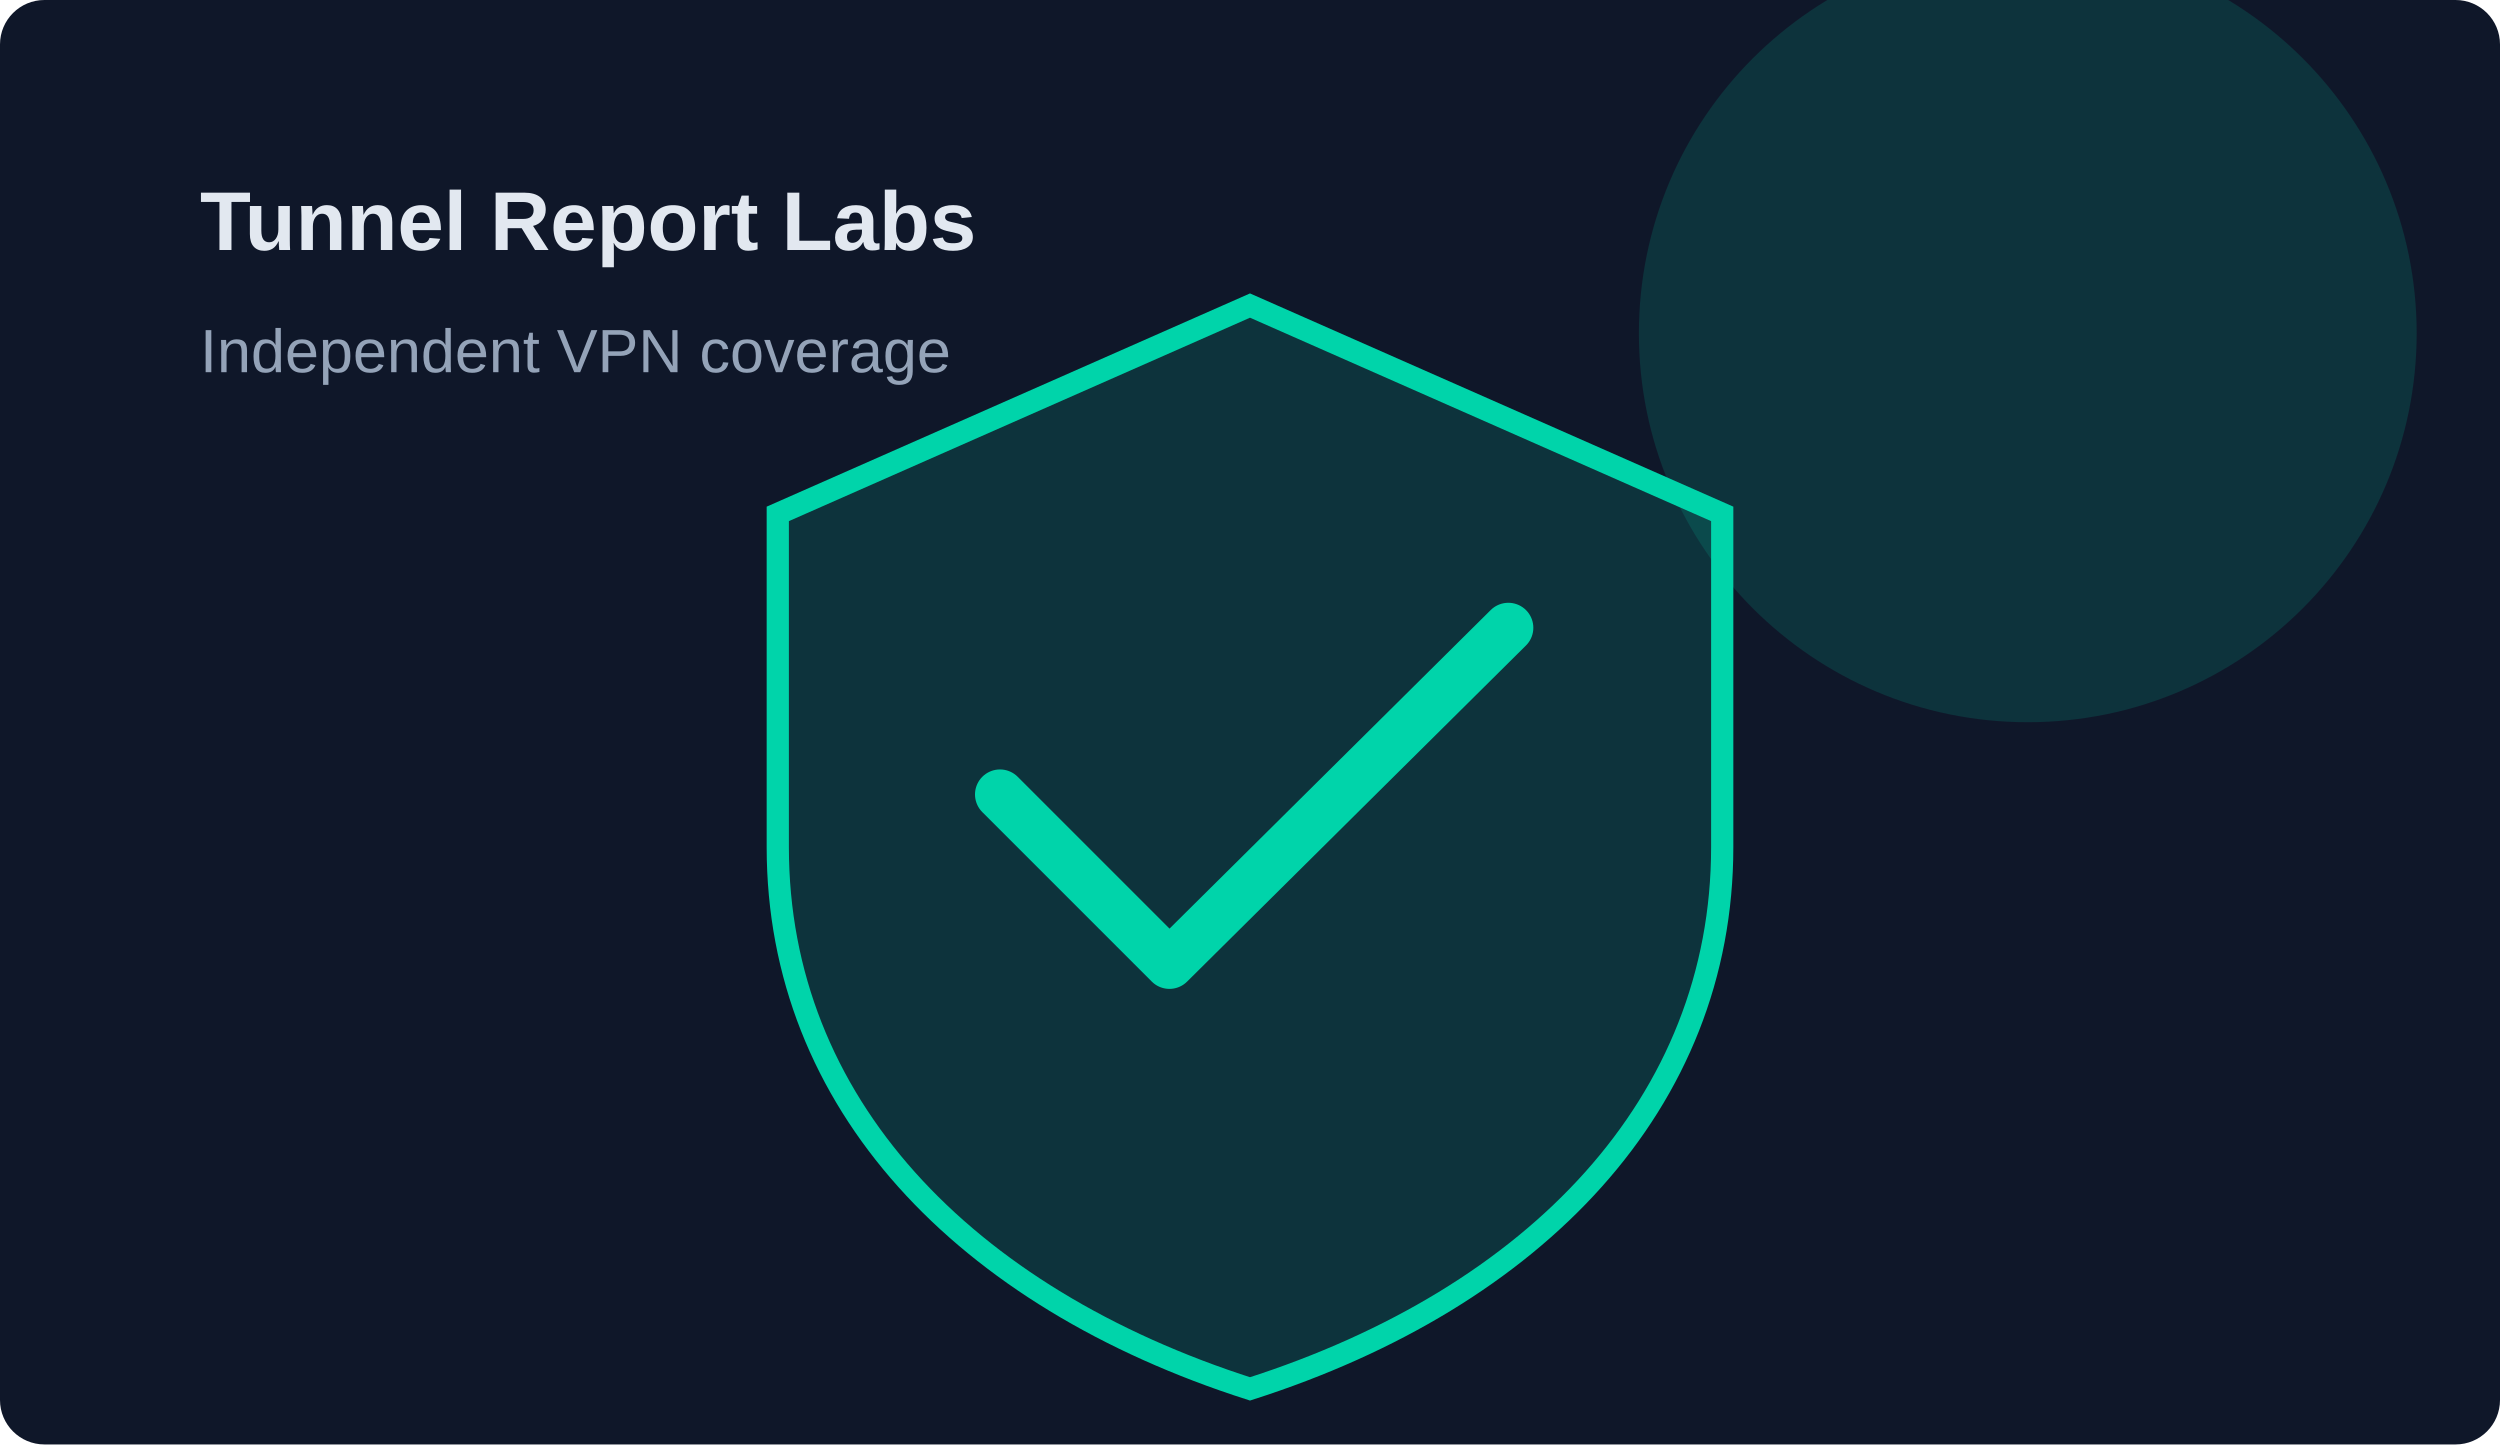
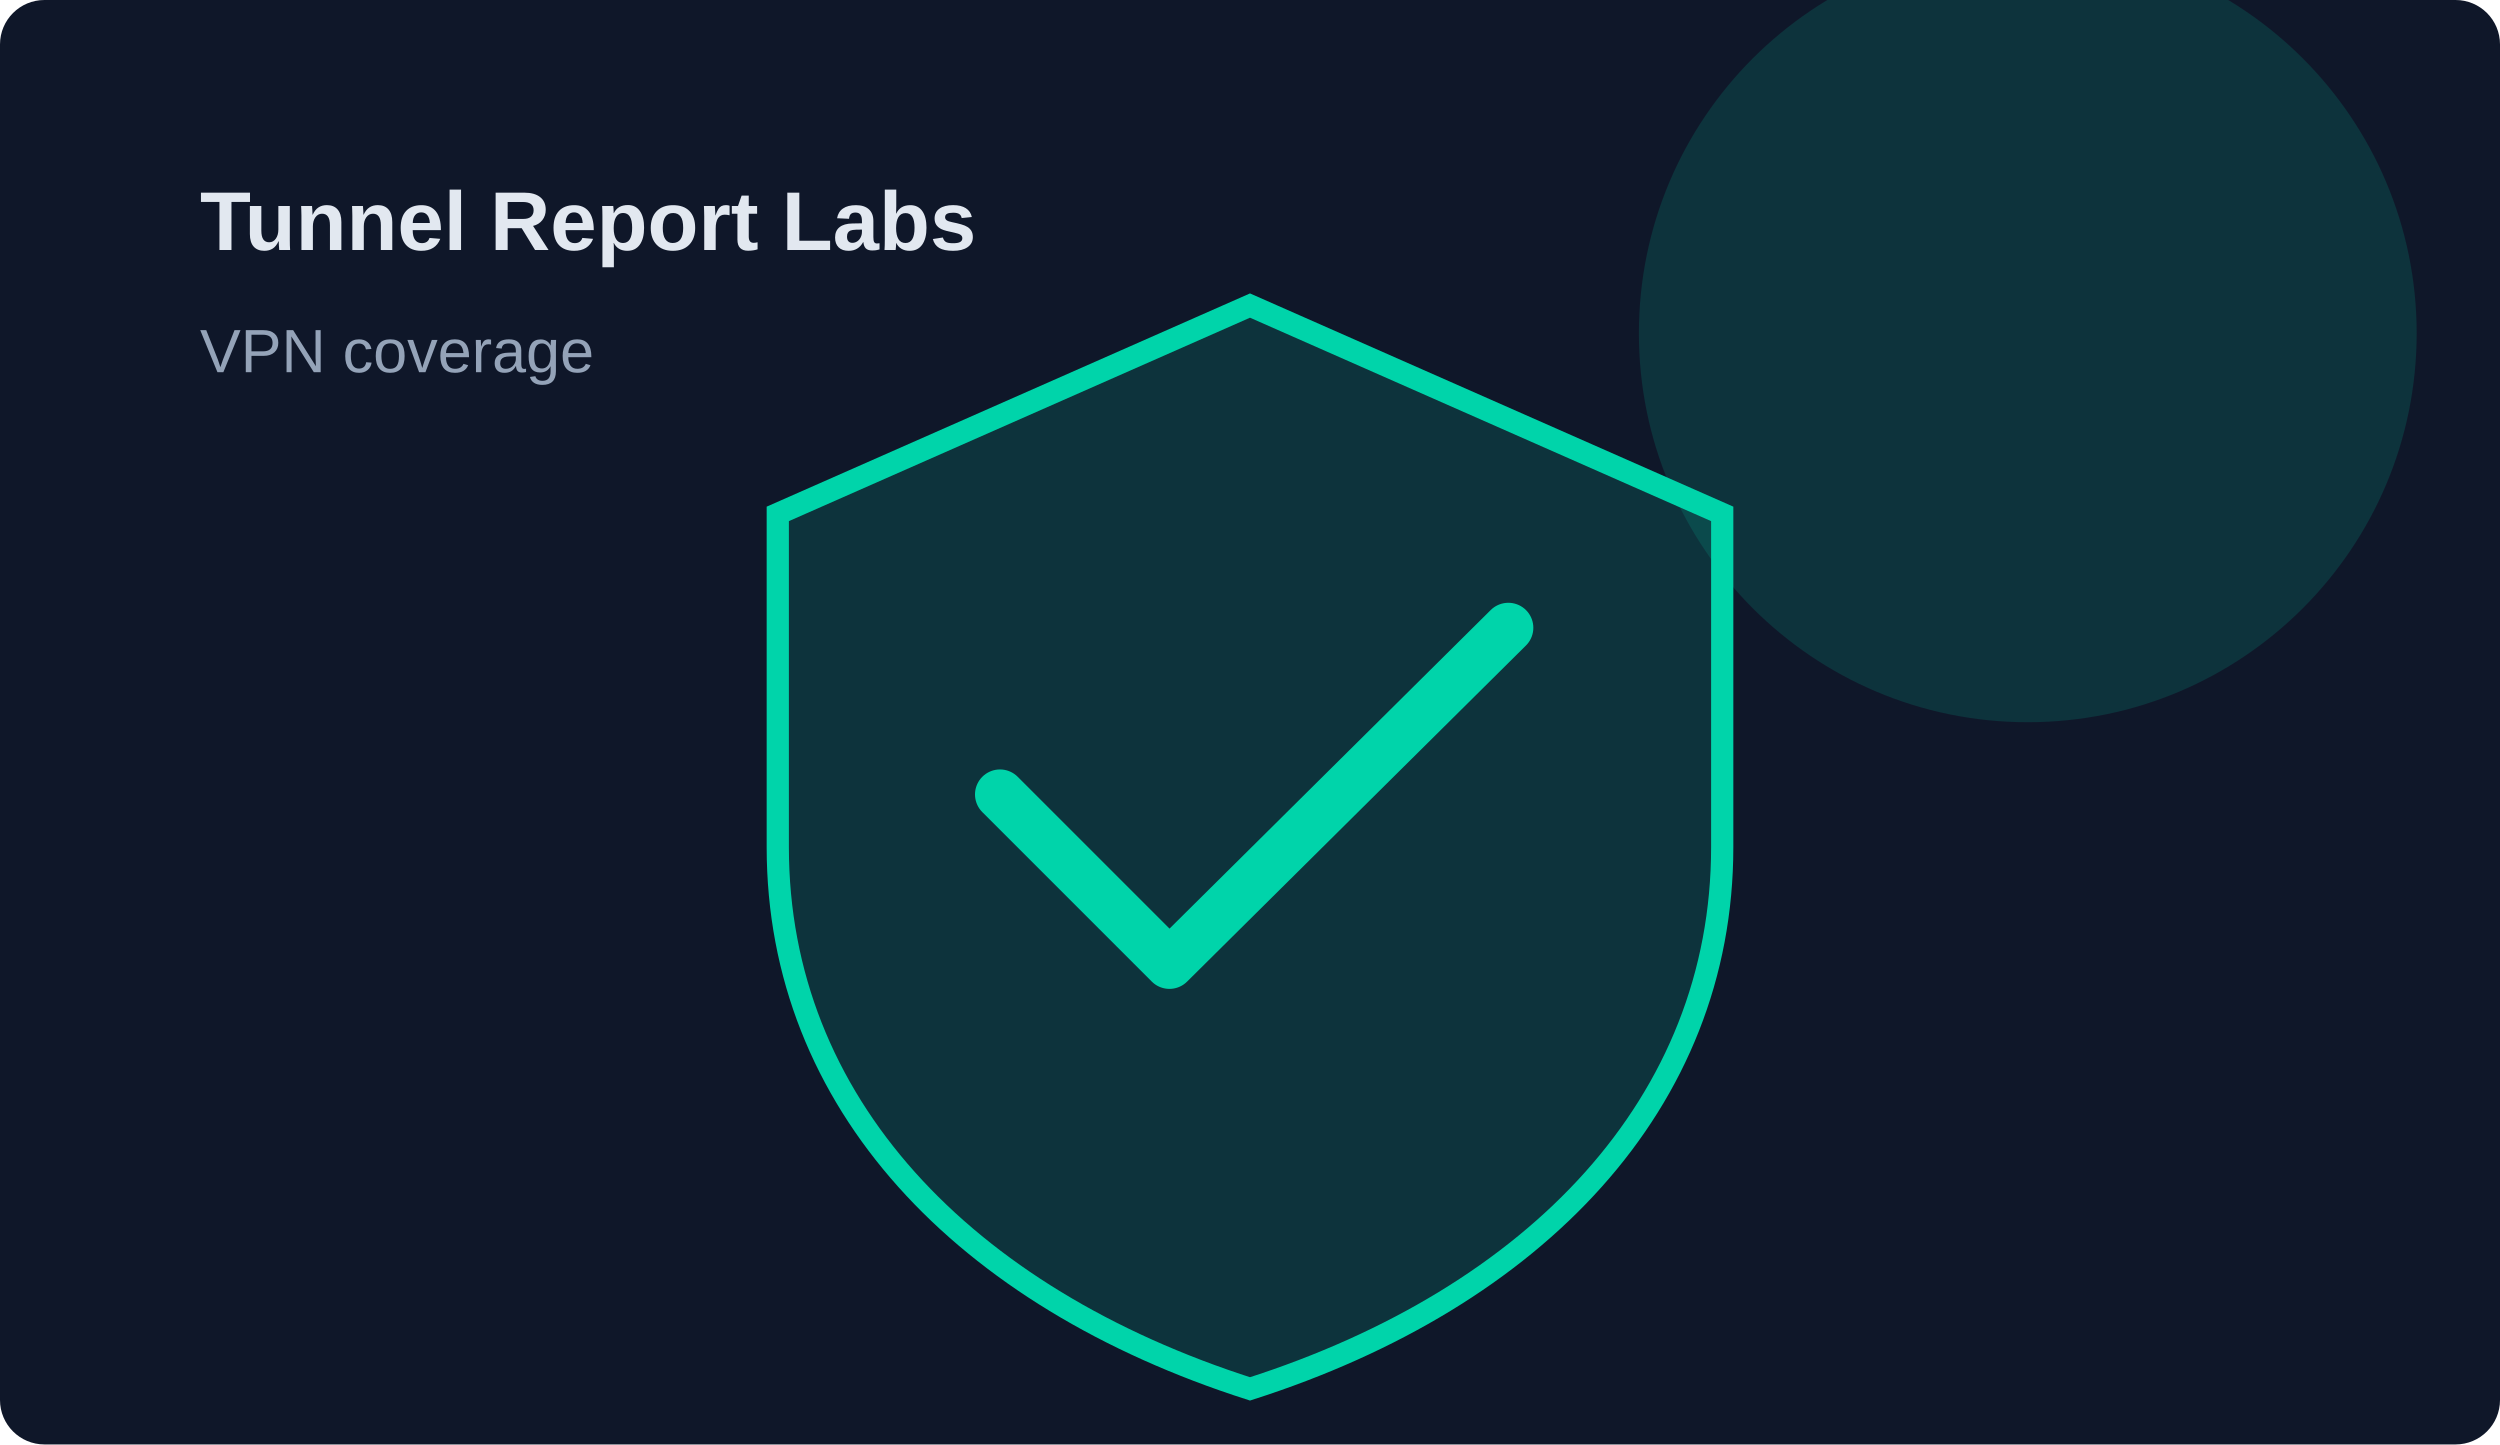
<svg xmlns="http://www.w3.org/2000/svg" width="900" height="520" viewBox="0 0 900 520" fill="none">
  <rect width="900" height="520" rx="16" fill="#0F1729" />
  <circle cx="730" cy="120" r="140" fill="#00D4AA" fill-opacity="0.15" />
  <path d="M450 110L620 185V305C620 397 553 467 450 500C347 467 280 397 280 305V185L450 110Z" fill="#00D4AA" fill-opacity="0.15" stroke="#00D4AA" stroke-width="8" />
  <path d="M360 286L421 347L543 226" stroke="#00D4AA" stroke-width="18" stroke-linecap="round" stroke-linejoin="round" />
  <text x="72" y="90" fill="#E2E8F0" font-family="Arial, sans-serif" font-size="30" font-weight="700">Tunnel Report Labs</text>
-   <text x="72" y="134" fill="#94A3B8" font-family="Arial, sans-serif" font-size="22">Independent VPN coverage</text>
+   <text x="72" y="134" fill="#94A3B8" font-family="Arial, sans-serif" font-size="22">VPN coverage</text>
</svg>
